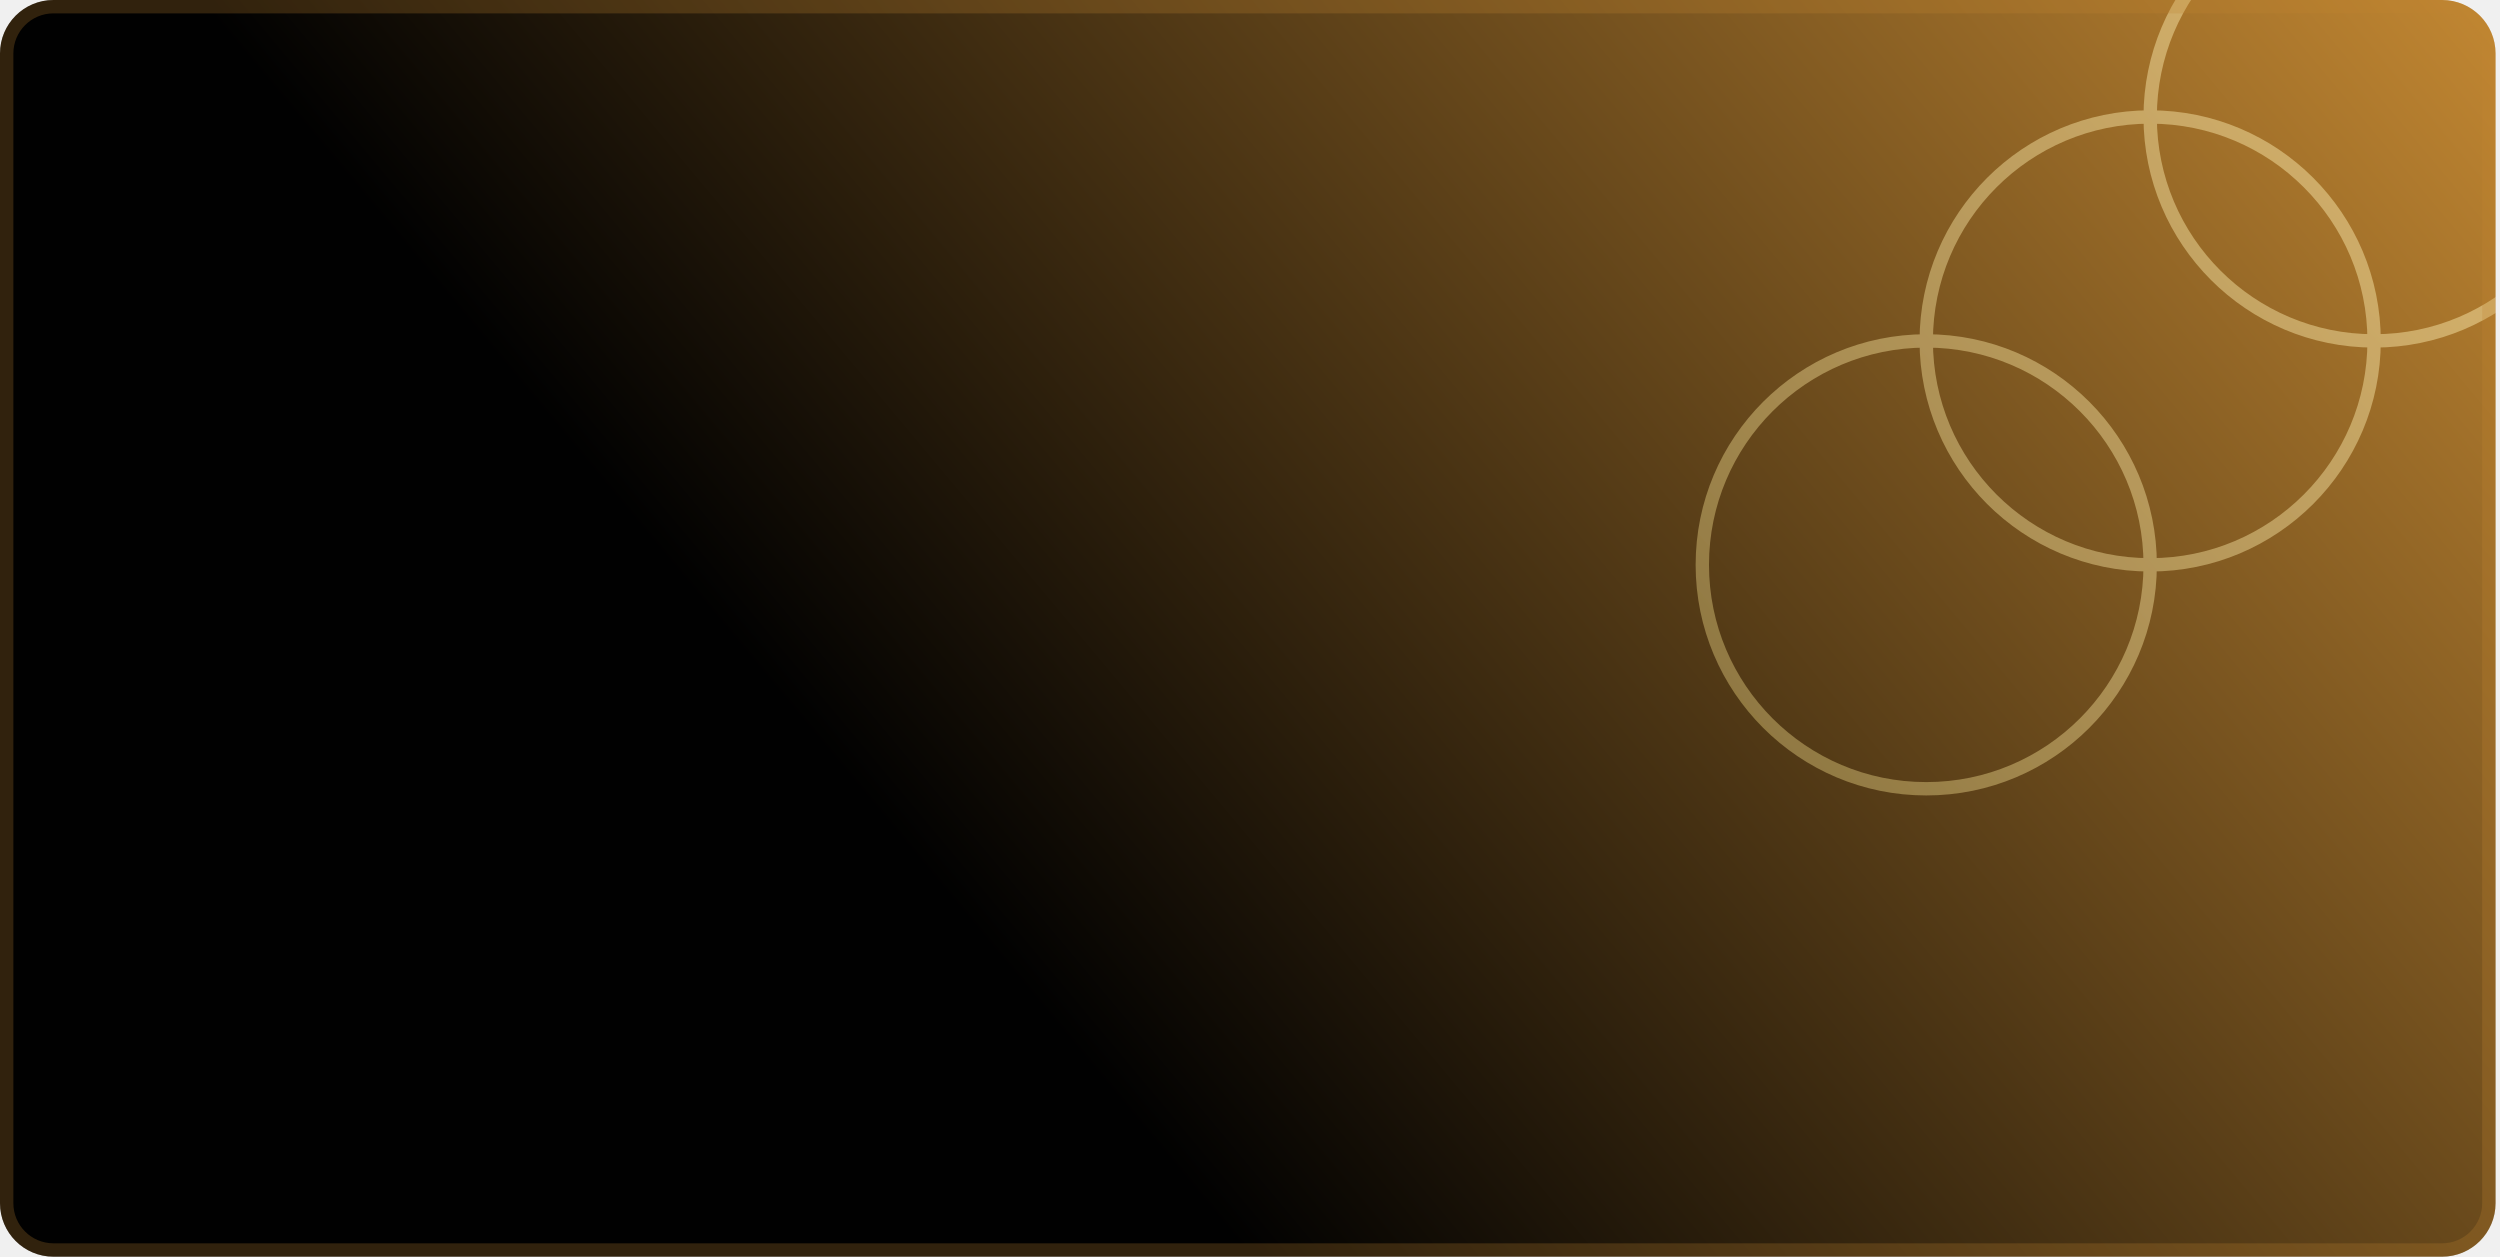
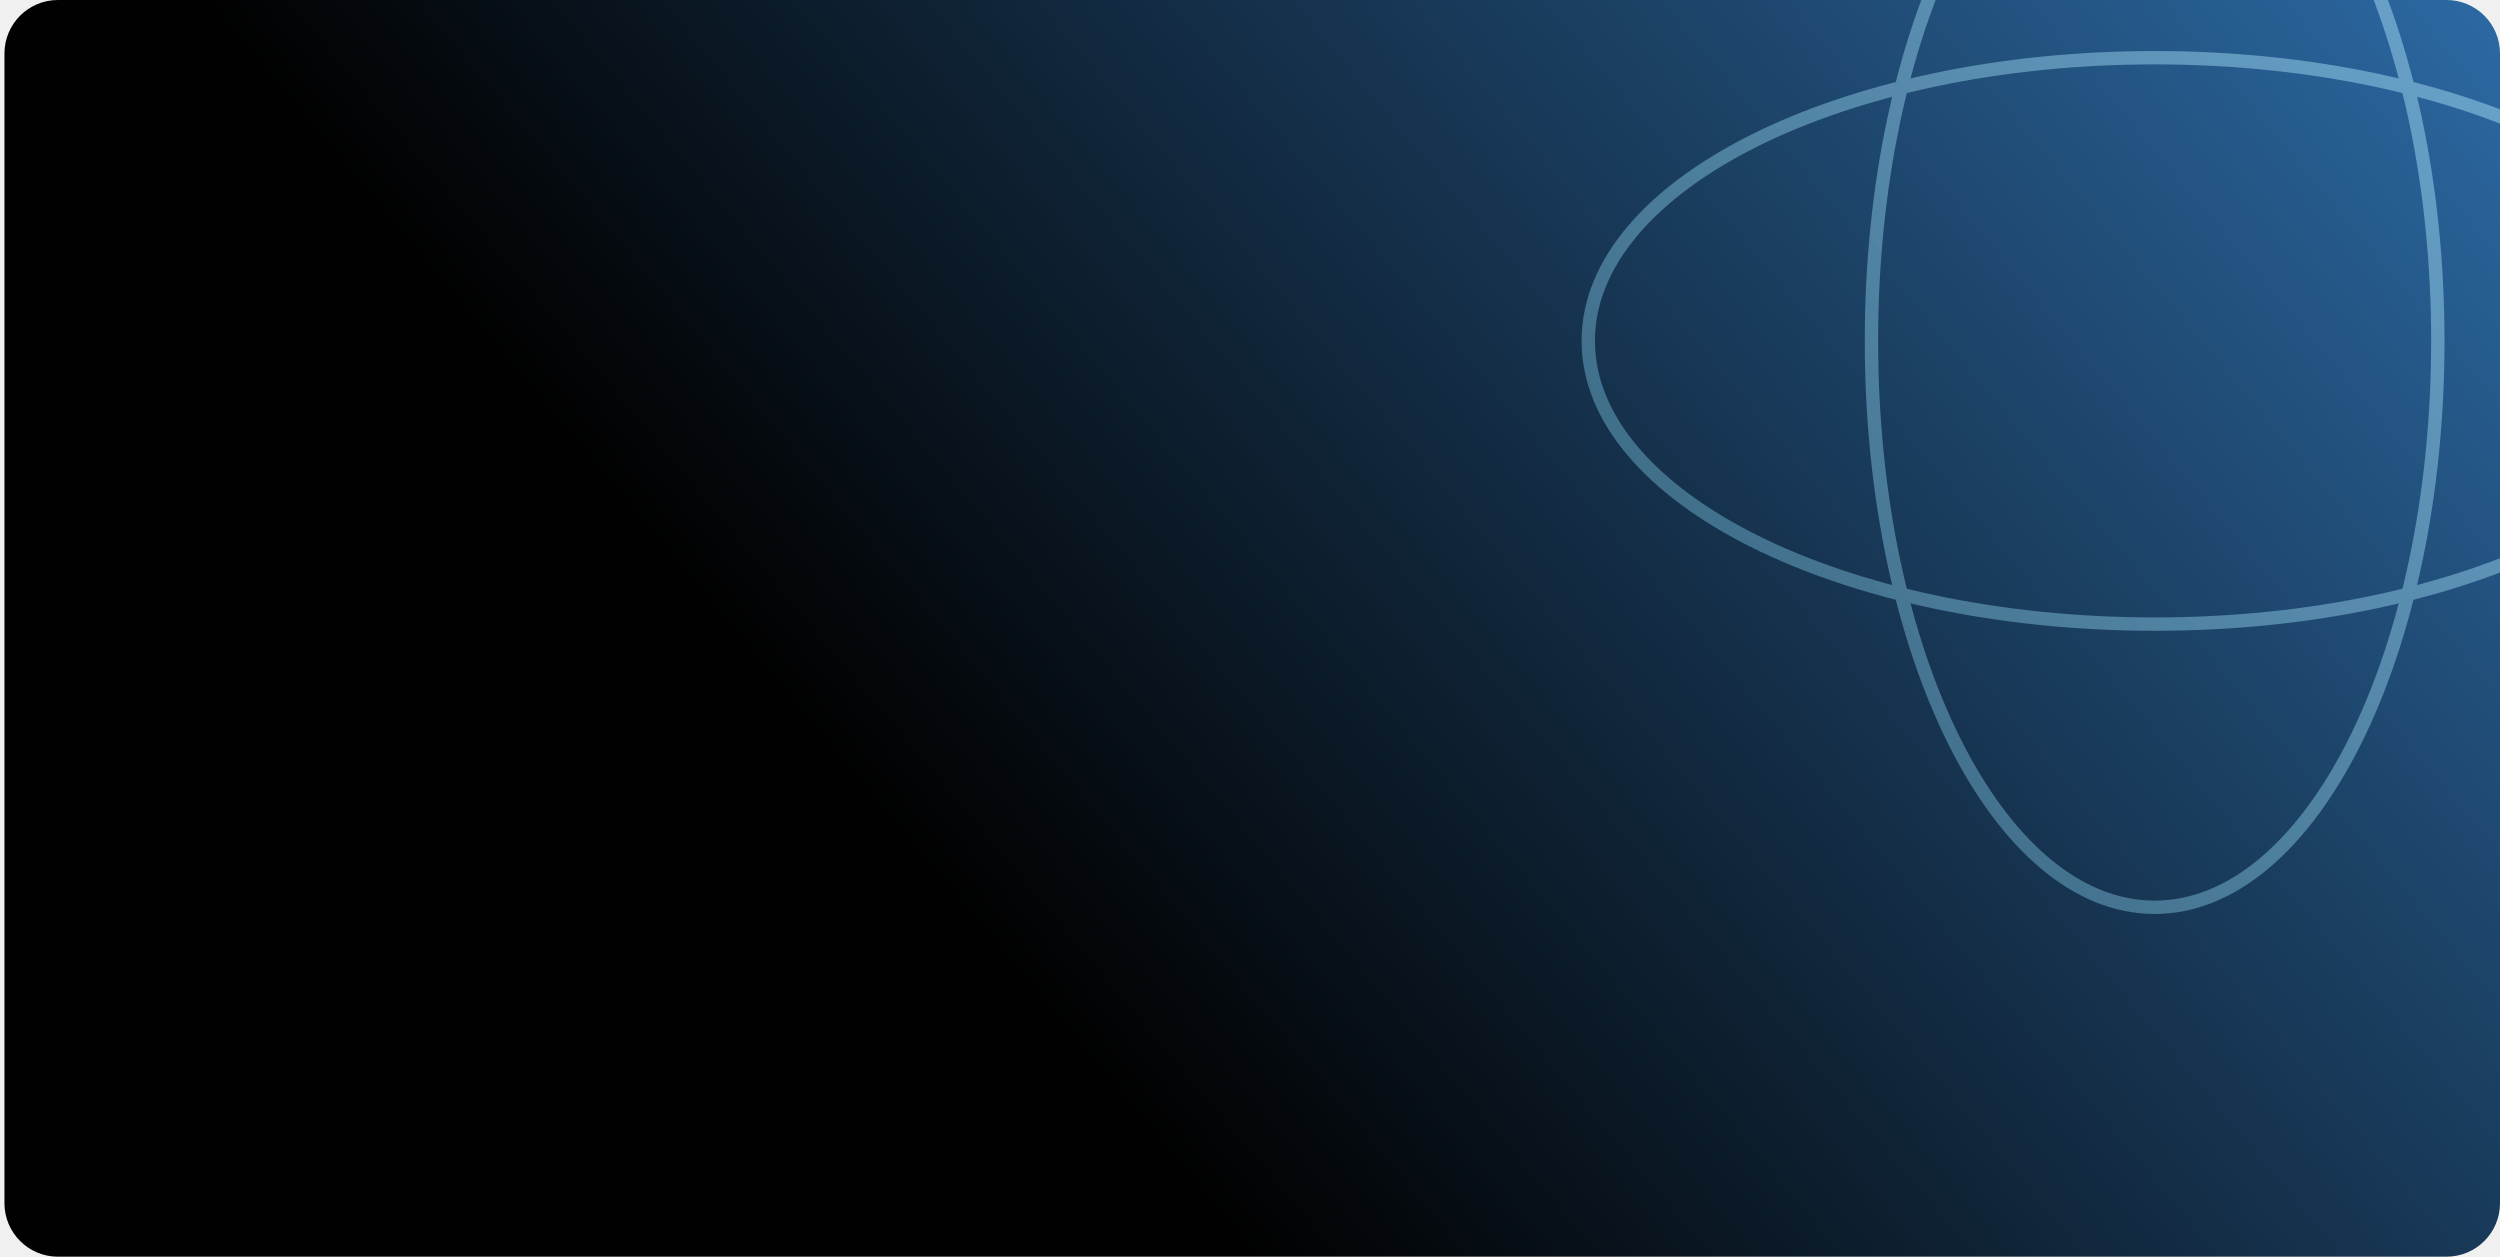
<svg xmlns="http://www.w3.org/2000/svg" width="374" height="188" viewBox="0 0 374 188" fill="none">
-   <g clip-path="url(#clip0_204_69478)">
-     <path d="M0 8C0 3.582 3.582 0 8 0H365.333C369.752 0 373.333 3.582 373.333 8V180C373.333 184.418 369.752 188 365.333 188H8C3.582 188 0 184.418 0 180V8Z" fill="url(#paint0_linear_204_69478)" />
+   <g clip-path="url(#clip0_109_45369)">
+     <path d="M0.667 8C0.667 3.582 4.249 0 8.667 0H366C370.419 0 374 3.582 374 8V180C374 184.418 370.419 188 366 188H8.667C4.249 188 0.667 184.418 0.667 180V8Z" fill="url(#paint0_linear_109_45369)" />
    <g style="mix-blend-mode:soft-light">
-       <path d="M321.666 84.5C321.666 103.002 306.668 118 288.166 118C269.664 118 254.666 103.002 254.666 84.5C254.666 65.999 269.664 51 288.166 51M321.666 84.5C321.666 65.999 306.668 51 288.166 51M321.666 84.5C340.168 84.5 355.166 69.501 355.166 51M321.666 84.5C303.164 84.5 288.166 69.501 288.166 51M288.166 51C288.166 32.498 303.164 17.5 321.666 17.5M355.166 51C355.166 32.498 340.168 17.5 321.666 17.5M355.166 51C373.668 51 388.666 36.002 388.666 17.5C388.666 -1.002 373.668 -16 355.166 -16C336.664 -16 321.666 -1.002 321.666 17.5M355.166 51C336.664 51 321.666 36.002 321.666 17.5" stroke="white" stroke-width="2" />
+       <path d="M364.699 51C364.699 97.796 345.732 135.731 322.334 135.731C298.936 135.731 279.969 97.796 279.969 51C279.969 4.205 298.936 -33.73 322.334 -33.73C345.732 -33.73 364.699 4.205 364.699 51Z" stroke="white" stroke-width="2" />
+       <path d="M322.334 93.366C275.539 93.366 237.604 74.398 237.604 51C237.604 27.603 275.539 8.635 322.334 8.635C369.129 8.635 407.064 27.603 407.064 51C407.064 74.398 369.129 93.366 322.334 93.366Z" stroke="white" stroke-width="2" />
    </g>
  </g>
-   <path d="M1 8C1 4.134 4.134 1 8 1H365.333C369.199 1 372.333 4.134 372.333 8V180C372.333 183.866 369.199 187 365.333 187H8C4.134 187 1 183.866 1 180V8Z" stroke="#C28732" stroke-opacity="0.25" stroke-width="2" />
  <defs>
-     <linearGradient id="paint0_linear_204_69478" x1="373.333" y1="-4.90198e-05" x2="170.972" y2="169.233" gradientUnits="userSpaceOnUse">
-       <stop stop-color="#C28732" />
+     <linearGradient id="paint0_linear_109_45369" x1="374" y1="-4.90198e-05" x2="171.639" y2="169.233" gradientUnits="userSpaceOnUse">
+       <stop stop-color="#2C69A3" />
      <stop offset="1" stop-color="#010101" />
    </linearGradient>
-     <clipPath id="clip0_204_69478">
-       <path d="M0 8C0 3.582 3.582 0 8 0H365.333C369.752 0 373.333 3.582 373.333 8V180C373.333 184.418 369.752 188 365.333 188H8C3.582 188 0 184.418 0 180V8Z" fill="white" />
+     <clipPath id="clip0_109_45369">
+       <path d="M0.667 8C0.667 3.582 4.249 0 8.667 0H366C370.419 0 374 3.582 374 8V180C374 184.418 370.419 188 366 188H8.667C4.249 188 0.667 184.418 0.667 180V8Z" fill="white" />
    </clipPath>
  </defs>
</svg>
